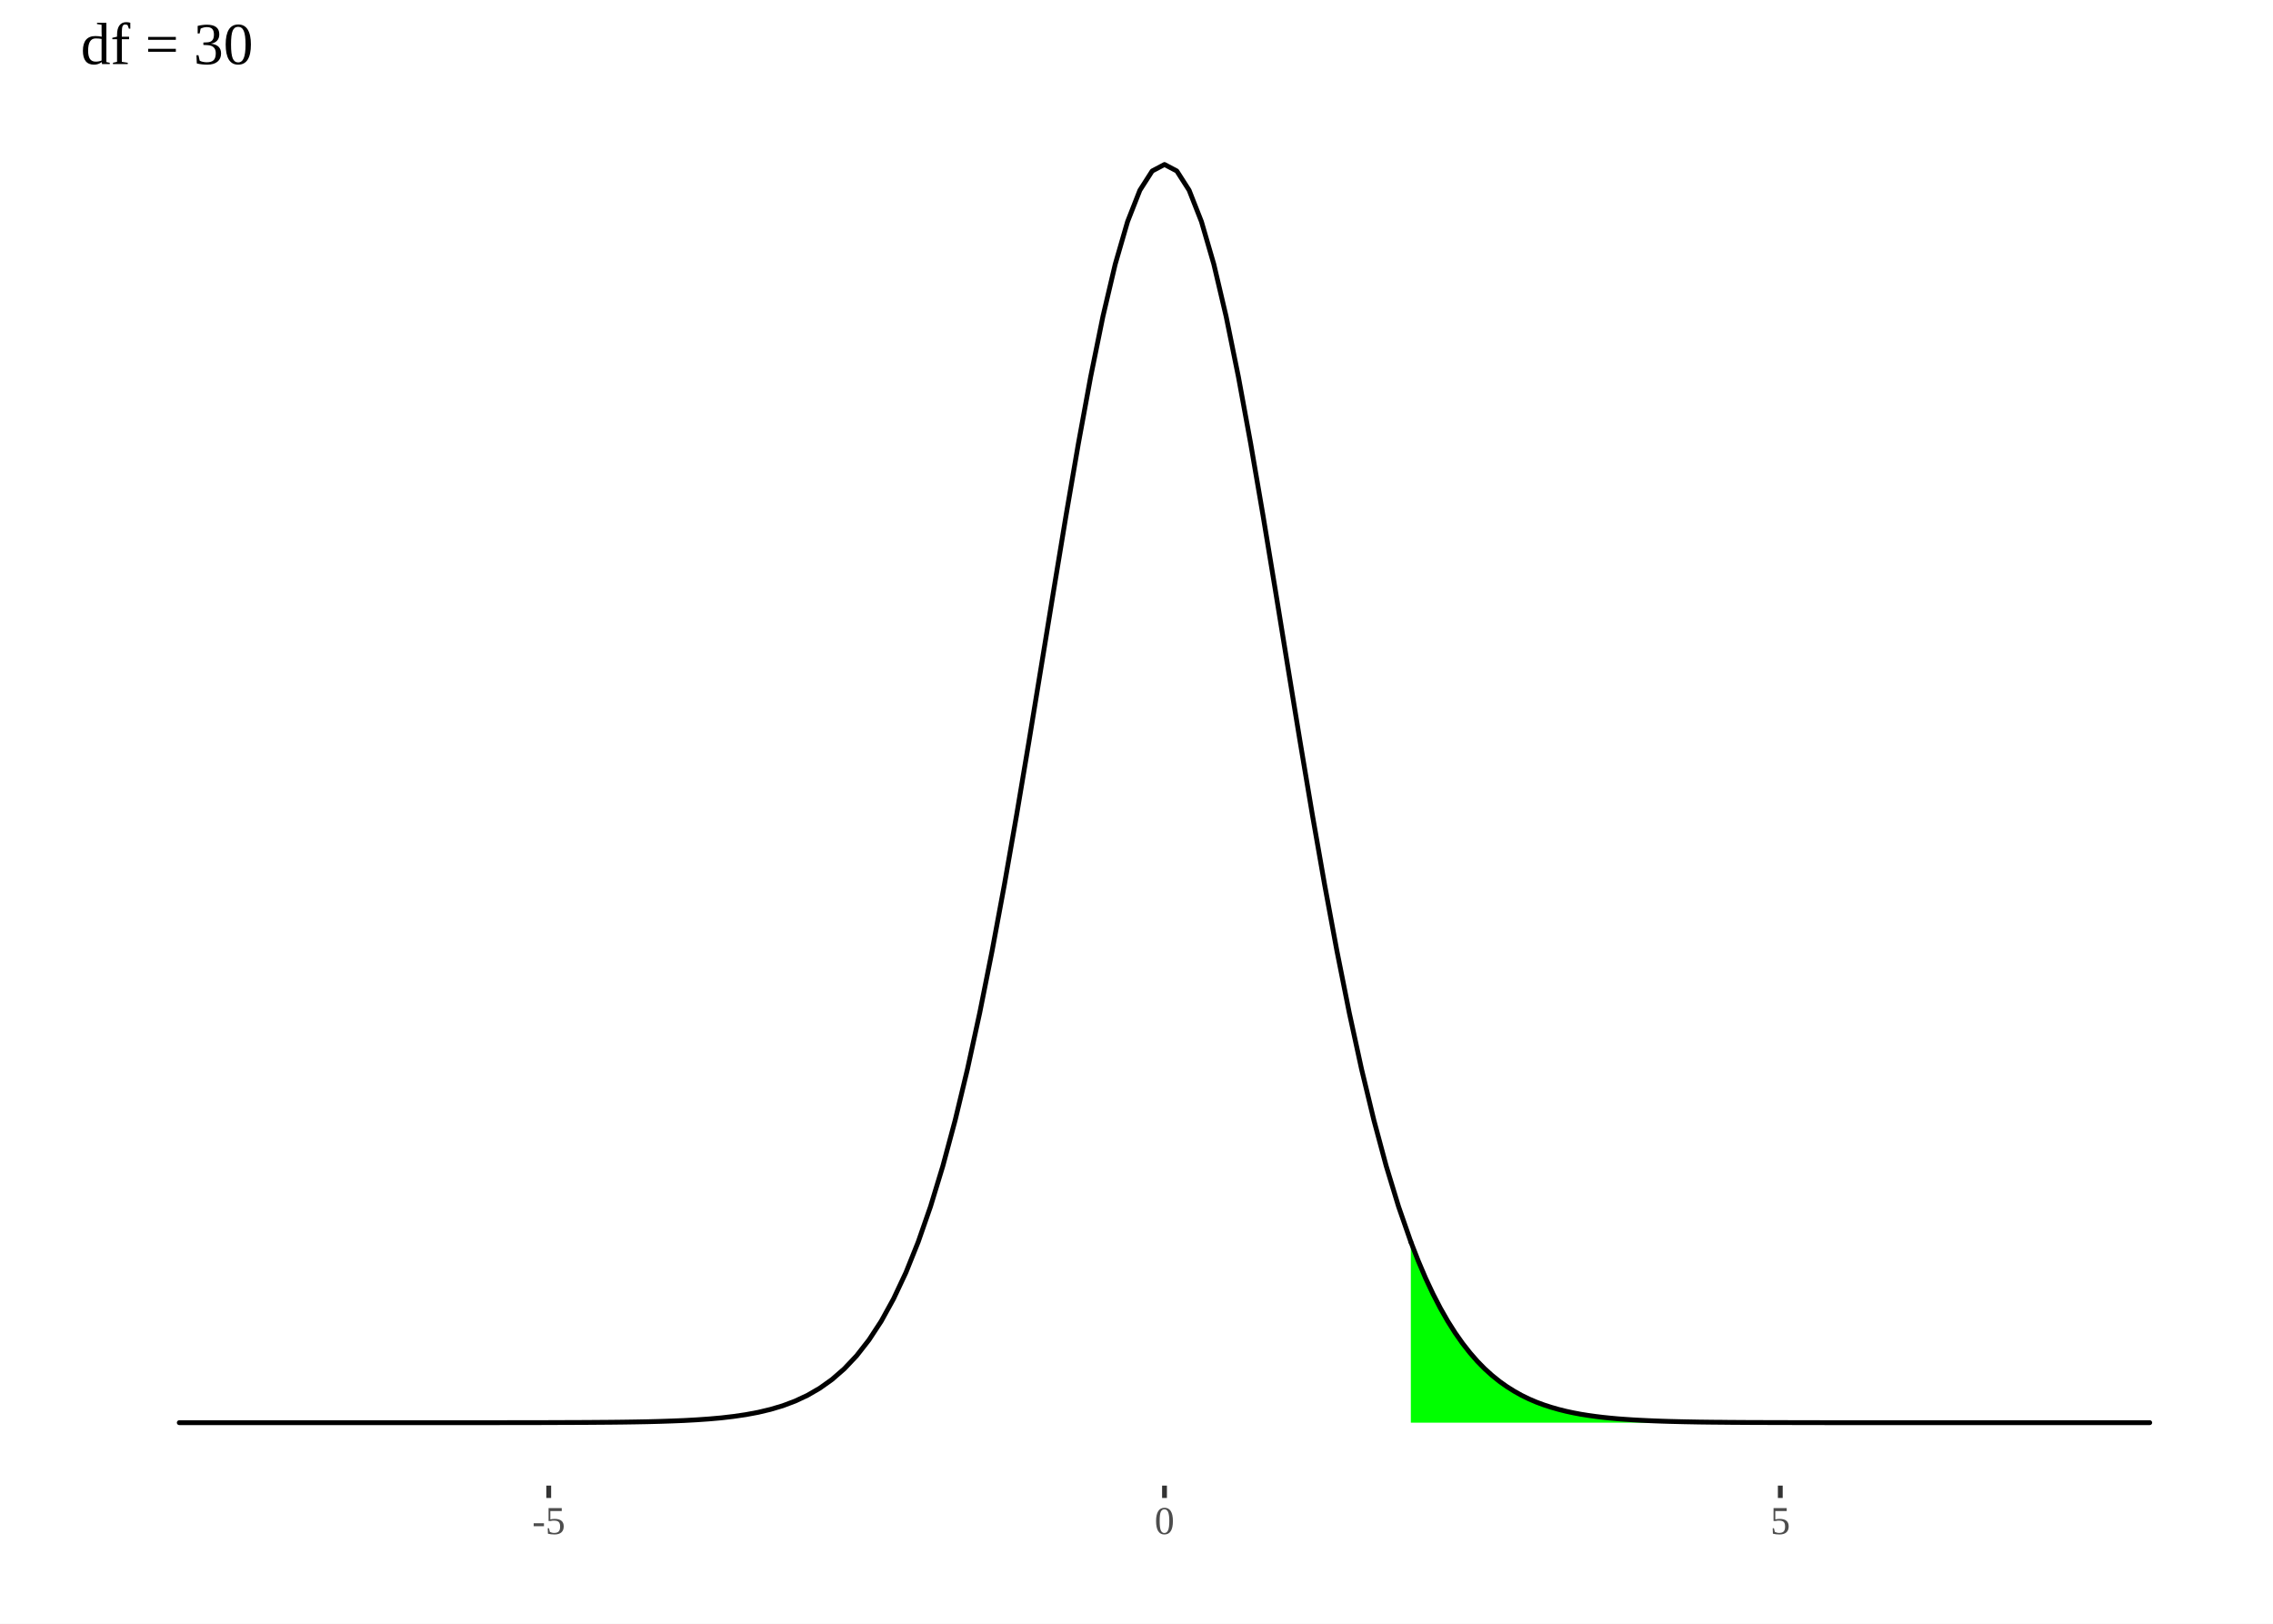
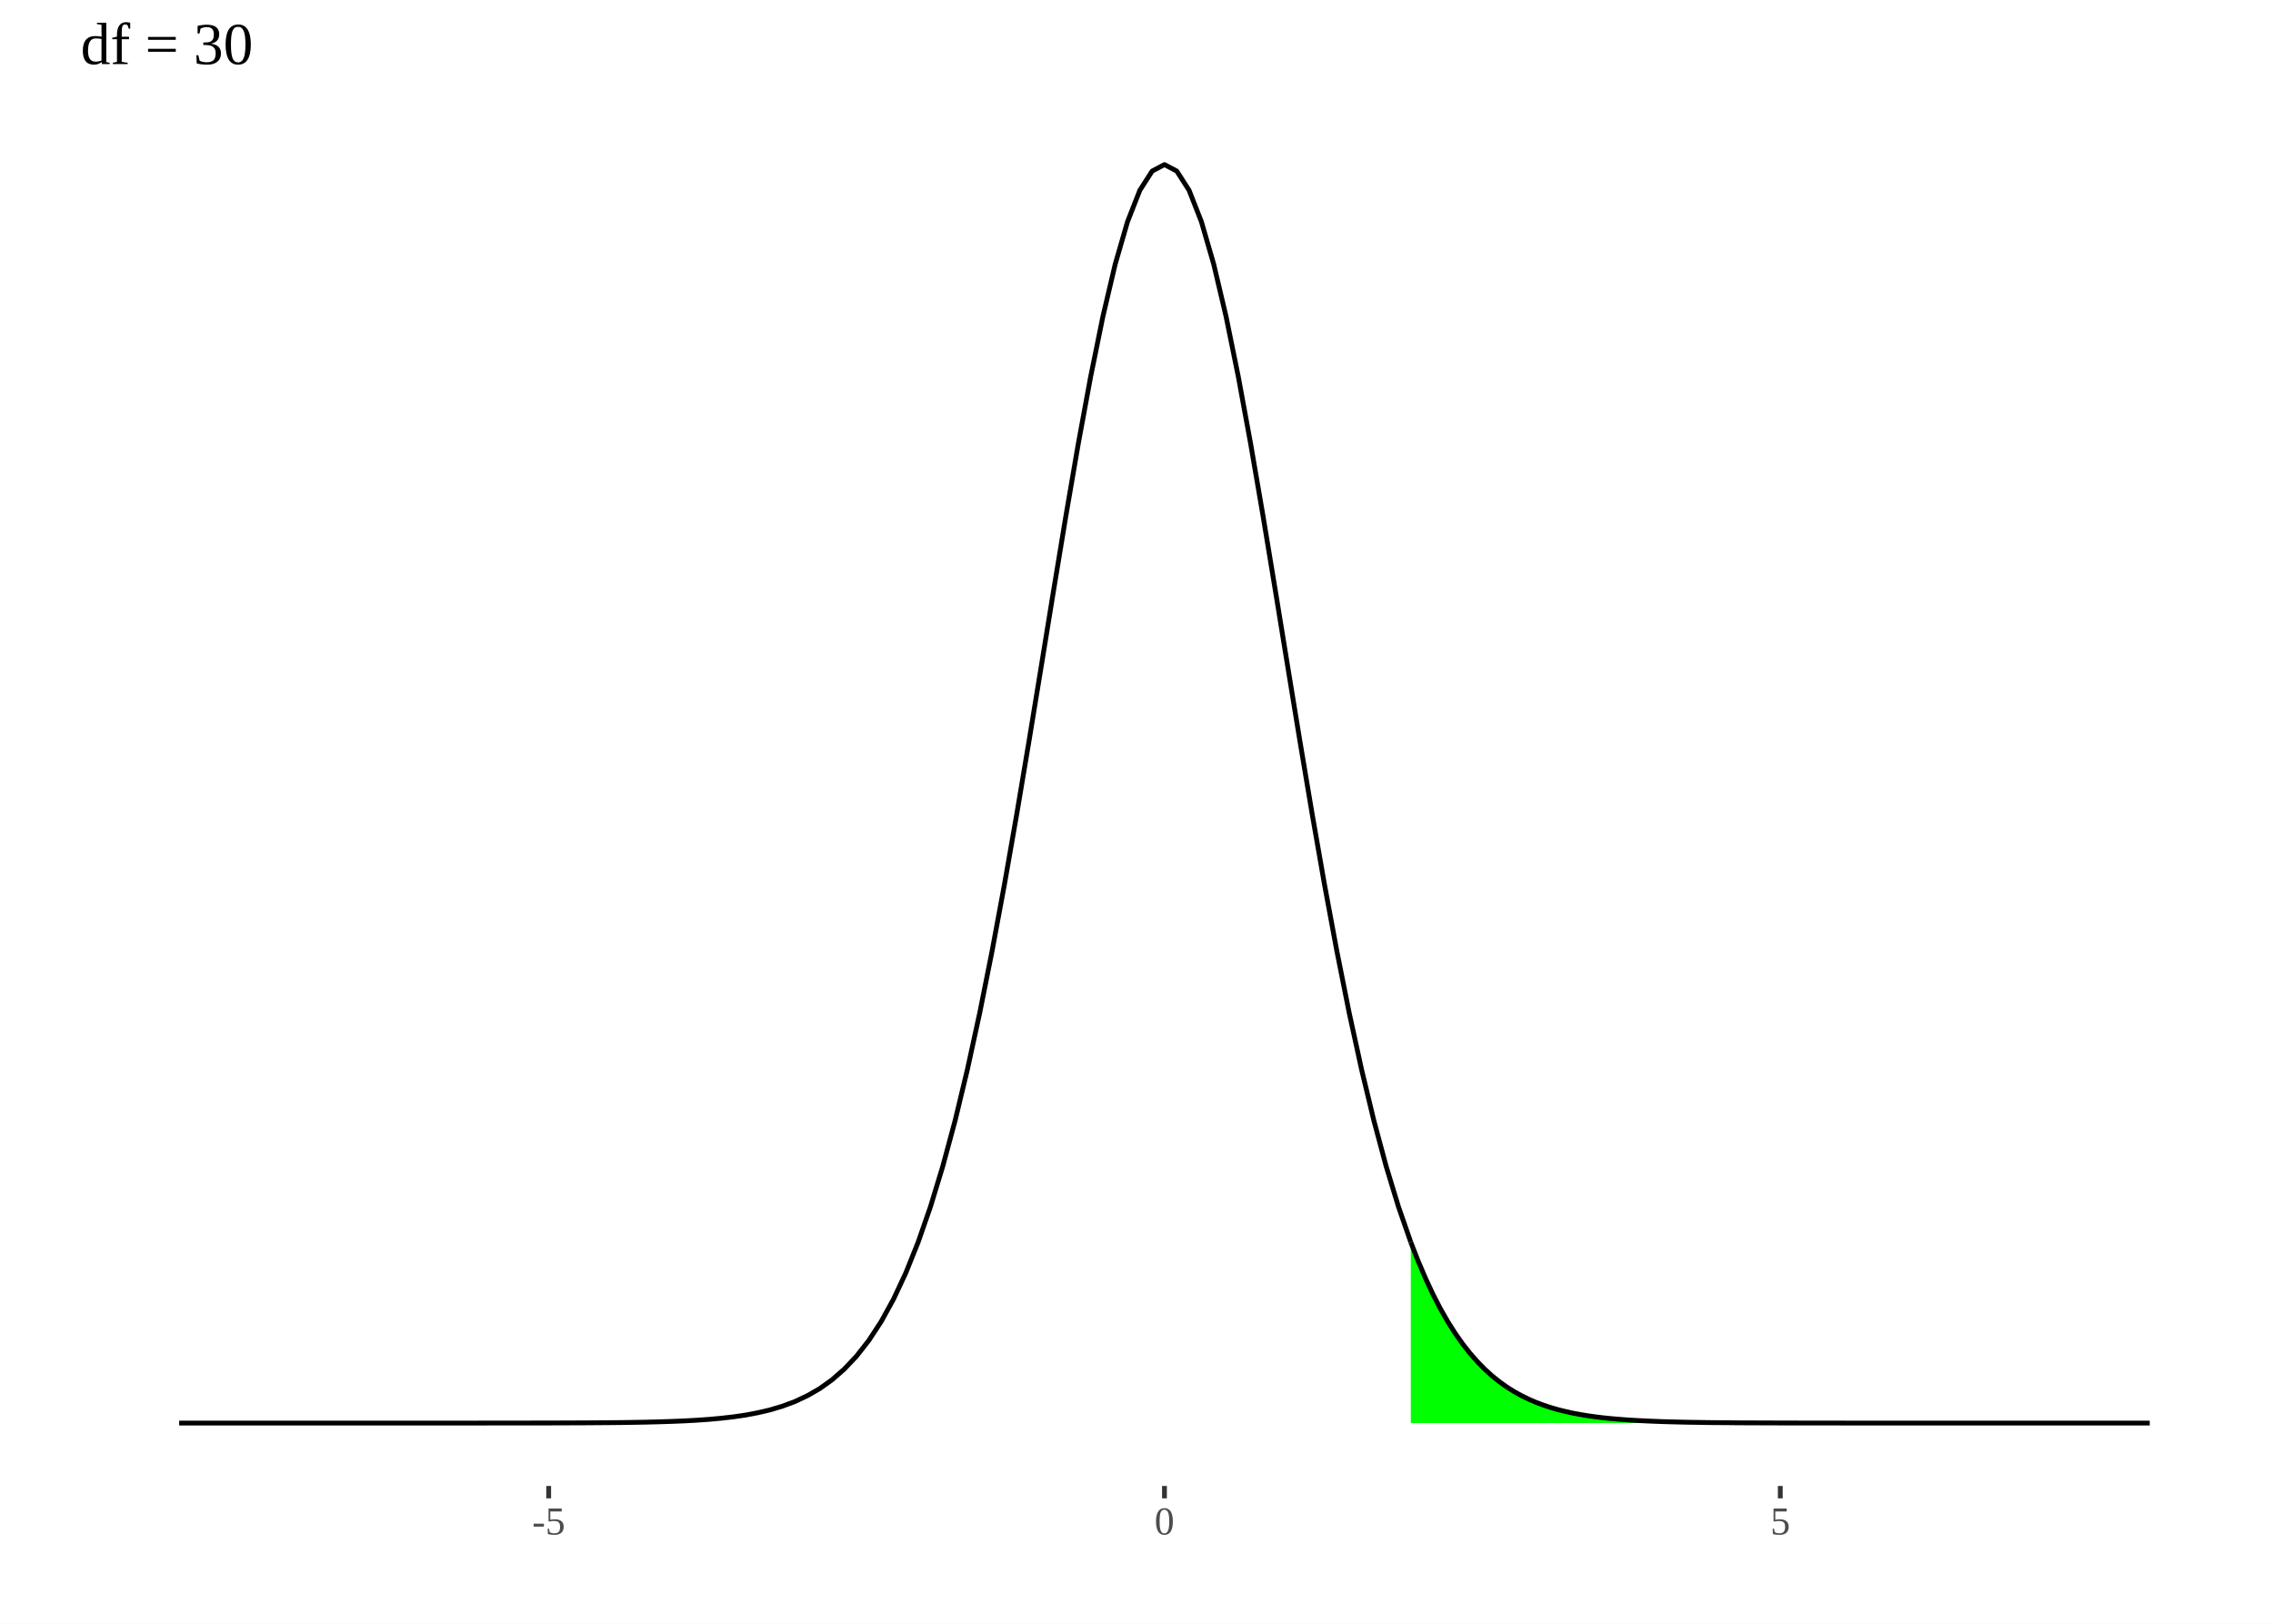
<svg xmlns="http://www.w3.org/2000/svg" class="svglite" width="504.00pt" height="360.00pt" viewBox="0 0 504.00 360.00">
  <defs>
    <style type="text/css">
    .svglite line, .svglite polyline, .svglite polygon, .svglite path, .svglite rect, .svglite circle {
      fill: none;
      stroke: #000000;
      stroke-linecap: round;
      stroke-linejoin: round;
      stroke-miterlimit: 10.00;
    }
    .svglite text {
      white-space: pre;
    }
  </style>
  </defs>
  <rect width="100%" height="100%" style="stroke: none; fill: #FFFFFF;" />
  <defs>
    <clipPath id="cpMC4wMHw1MDQuMDB8MC4wMHwzNjAuMDA=">
      <rect x="0.00" y="0.00" width="504.00" height="360.00" />
    </clipPath>
  </defs>
  <g clip-path="url(#cpMC4wMHw1MDQuMDB8MC4wMHwzNjAuMDA=)">
</g>
  <defs>
-     <clipPath id="cpMTcuOTB8NDk4LjUyfDIyLjUzfDMyOS4zNw==">
-       <rect x="17.90" y="22.53" width="480.62" height="306.84" />
+     <clipPath id="cpMTcuODh8NDk4LjUyfDIyLjU0fDMyOS40Ng==">
+       <rect x="17.88" y="22.54" width="480.64" height="306.92" />
    </clipPath>
  </defs>
-   <g clip-path="url(#cpMTcuOTB8NDk4LjUyfDIyLjUzfDMyOS4zNw==)">
-     <polygon points="39.75,315.42 42.48,315.42 45.21,315.42 47.94,315.42 50.67,315.42 53.40,315.42 56.13,315.42 58.87,315.42 61.60,315.42 64.33,315.42 67.06,315.42 69.79,315.42 72.52,315.42 75.25,315.42 77.98,315.42 80.71,315.42 83.44,315.42 86.17,315.42 88.90,315.42 91.63,315.42 94.37,315.42 97.10,315.42 99.83,315.42 102.56,315.42 105.29,315.42 108.02,315.42 110.75,315.42 113.48,315.41 116.21,315.41 118.94,315.41 121.67,315.40 124.40,315.39 127.13,315.38 129.87,315.37 132.60,315.35 135.33,315.33 138.06,315.30 140.79,315.26 143.52,315.21 146.25,315.14 148.98,315.05 151.71,314.94 154.44,314.79 157.17,314.60 159.90,314.36 162.63,314.04 165.37,313.64 168.10,313.13 170.83,312.48 173.56,311.67 176.29,310.64 179.02,309.37 181.75,307.79 184.48,305.85 187.21,303.47 189.94,300.58 192.67,297.09 195.40,292.92 198.13,287.96 200.87,282.14 203.60,275.34 206.33,267.49 209.06,258.52 211.79,248.37 214.52,237.03 217.25,224.50 219.98,210.83 222.71,196.13 225.44,180.55 228.17,164.29 230.90,147.62 233.64,130.84 236.37,114.32 239.10,98.42 241.83,83.56 244.56,70.14 247.29,58.55 250.02,49.13 252.75,42.18 255.48,37.91 258.21,36.47 260.94,37.91 263.67,42.18 266.40,49.13 269.14,58.55 271.87,70.14 274.60,83.56 277.33,98.42 280.06,114.32 282.79,130.84 285.52,147.62 288.25,164.29 290.98,180.55 293.71,196.13 296.44,210.83 299.17,224.50 301.90,237.03 304.64,248.37 307.37,258.52 310.10,267.49 312.83,275.34 312.83,315.42 310.10,315.42 307.37,315.42 304.64,315.42 301.90,315.42 299.17,315.42 296.44,315.42 293.71,315.42 290.98,315.42 288.25,315.42 285.52,315.42 282.79,315.42 280.06,315.42 277.33,315.42 274.60,315.42 271.87,315.42 269.14,315.42 266.40,315.42 263.67,315.42 260.94,315.42 258.21,315.42 255.48,315.42 252.75,315.42 250.02,315.42 247.29,315.42 244.56,315.42 241.83,315.42 239.10,315.42 236.37,315.42 233.64,315.42 230.90,315.42 228.17,315.42 225.44,315.42 222.71,315.42 219.98,315.42 217.25,315.42 214.52,315.42 211.79,315.42 209.06,315.42 206.33,315.42 203.60,315.42 200.87,315.42 198.13,315.42 195.40,315.42 192.67,315.42 189.94,315.42 187.21,315.42 184.48,315.42 181.75,315.42 179.02,315.42 176.29,315.42 173.56,315.42 170.83,315.42 168.10,315.42 165.37,315.42 162.63,315.42 159.90,315.42 157.17,315.42 154.44,315.42 151.71,315.42 148.98,315.42 146.25,315.42 143.52,315.42 140.79,315.42 138.06,315.42 135.33,315.42 132.60,315.42 129.87,315.42 127.13,315.42 124.40,315.42 121.67,315.42 118.94,315.42 116.21,315.42 113.48,315.42 110.75,315.42 108.02,315.42 105.29,315.42 102.56,315.42 99.83,315.42 97.10,315.42 94.37,315.42 91.63,315.42 88.90,315.42 86.17,315.42 83.44,315.42 80.71,315.42 77.98,315.42 75.25,315.42 72.52,315.42 69.79,315.42 67.06,315.42 64.33,315.42 61.60,315.42 58.87,315.42 56.13,315.42 53.40,315.42 50.67,315.42 47.94,315.42 45.21,315.42 42.48,315.42 39.75,315.42 " style="stroke-width: 0.00; stroke: none; fill: #FFFFFF;" />
-     <polyline points="39.75,315.42 42.48,315.42 45.21,315.42 47.94,315.42 50.67,315.42 53.40,315.42 56.13,315.42 58.87,315.42 61.60,315.42 64.33,315.42 67.06,315.42 69.79,315.42 72.52,315.42 75.25,315.42 77.98,315.42 80.71,315.42 83.44,315.42 86.17,315.42 88.90,315.42 91.63,315.42 94.37,315.42 97.10,315.42 99.83,315.42 102.56,315.42 105.29,315.42 108.02,315.42 110.75,315.42 113.48,315.41 116.21,315.41 118.94,315.41 121.67,315.40 124.40,315.39 127.13,315.38 129.87,315.37 132.60,315.35 135.33,315.33 138.06,315.30 140.79,315.26 143.52,315.21 146.25,315.14 148.98,315.05 151.71,314.94 154.44,314.79 157.17,314.60 159.90,314.36 162.63,314.04 165.37,313.64 168.10,313.13 170.83,312.48 173.56,311.67 176.29,310.64 179.02,309.37 181.75,307.79 184.48,305.85 187.21,303.47 189.94,300.58 192.67,297.09 195.40,292.92 198.13,287.96 200.87,282.14 203.60,275.34 206.33,267.49 209.06,258.52 211.79,248.37 214.52,237.03 217.25,224.50 219.98,210.83 222.71,196.13 225.44,180.55 228.17,164.29 230.90,147.62 233.64,130.84 236.37,114.32 239.10,98.42 241.83,83.56 244.56,70.14 247.29,58.55 250.02,49.13 252.75,42.18 255.48,37.91 258.21,36.47 260.94,37.91 263.67,42.18 266.40,49.13 269.14,58.55 271.87,70.14 274.60,83.56 277.33,98.42 280.06,114.32 282.79,130.84 285.52,147.62 288.25,164.29 290.98,180.55 293.71,196.13 296.44,210.83 299.17,224.50 301.90,237.03 304.64,248.37 307.37,258.52 310.10,267.49 312.83,275.34 " style="stroke-width: 1.07;" />
-     <polygon points="312.83,275.34 314.47,279.54 316.10,283.38 317.74,286.87 319.38,290.04 321.02,292.92 322.66,295.51 324.30,297.84 325.94,299.93 327.57,301.80 329.21,303.47 330.85,304.95 332.49,306.27 334.13,307.43 335.77,308.46 337.40,309.37 339.04,310.17 340.68,310.87 342.32,311.48 343.96,312.01 345.60,312.48 347.24,312.89 348.87,313.24 350.51,313.55 352.15,313.81 353.79,314.04 355.43,314.24 357.07,314.41 358.70,314.56 360.34,314.68 361.98,314.79 363.62,314.88 365.26,314.96 366.90,315.03 368.54,315.09 370.17,315.14 371.81,315.18 373.45,315.22 375.09,315.25 376.73,315.28 378.37,315.30 380.00,315.32 381.64,315.33 383.28,315.35 384.92,315.36 386.56,315.37 388.20,315.38 389.84,315.38 391.47,315.39 393.11,315.40 394.75,315.40 396.39,315.40 398.03,315.41 399.67,315.41 401.30,315.41 402.94,315.41 404.58,315.42 406.22,315.42 407.86,315.42 409.50,315.42 411.14,315.42 412.77,315.42 414.41,315.42 416.05,315.42 417.69,315.42 419.33,315.42 420.97,315.42 422.60,315.42 424.24,315.42 425.88,315.42 427.52,315.42 429.16,315.42 430.80,315.42 432.44,315.42 434.07,315.42 435.71,315.42 437.35,315.42 438.99,315.42 440.63,315.42 442.27,315.42 443.90,315.42 445.54,315.42 447.18,315.42 448.82,315.42 450.46,315.42 452.10,315.42 453.74,315.42 455.37,315.42 457.01,315.42 458.65,315.42 460.29,315.42 461.93,315.42 463.57,315.42 465.21,315.42 466.84,315.42 468.48,315.42 470.12,315.42 471.76,315.42 473.40,315.42 475.04,315.42 476.67,315.42 476.67,315.42 475.04,315.42 473.40,315.42 471.76,315.42 470.12,315.42 468.48,315.42 466.84,315.42 465.21,315.42 463.57,315.42 461.93,315.42 460.29,315.42 458.65,315.42 457.01,315.42 455.37,315.42 453.74,315.42 452.10,315.42 450.46,315.42 448.82,315.42 447.18,315.42 445.54,315.42 443.90,315.42 442.27,315.42 440.63,315.42 438.99,315.42 437.35,315.42 435.71,315.42 434.07,315.42 432.44,315.42 430.80,315.42 429.16,315.42 427.52,315.42 425.88,315.42 424.24,315.42 422.60,315.42 420.97,315.42 419.33,315.42 417.69,315.42 416.05,315.42 414.41,315.42 412.77,315.42 411.14,315.42 409.50,315.42 407.86,315.42 406.22,315.42 404.58,315.42 402.94,315.42 401.30,315.42 399.67,315.42 398.03,315.42 396.39,315.42 394.75,315.42 393.11,315.42 391.47,315.42 389.84,315.42 388.20,315.42 386.56,315.42 384.92,315.42 383.28,315.42 381.64,315.42 380.00,315.42 378.37,315.42 376.73,315.42 375.09,315.42 373.45,315.42 371.81,315.42 370.17,315.42 368.54,315.42 366.90,315.42 365.26,315.42 363.62,315.42 361.98,315.42 360.34,315.42 358.70,315.42 357.07,315.42 355.43,315.42 353.79,315.42 352.15,315.42 350.51,315.42 348.87,315.42 347.24,315.42 345.60,315.42 343.96,315.42 342.32,315.42 340.68,315.42 339.04,315.42 337.40,315.42 335.77,315.42 334.13,315.42 332.49,315.42 330.85,315.42 329.21,315.42 327.57,315.42 325.94,315.42 324.30,315.42 322.66,315.42 321.02,315.42 319.38,315.42 317.74,315.42 316.10,315.42 314.47,315.42 312.83,315.42 " style="stroke-width: 0.00; stroke: none; fill: #00FF00;" />
-     <polyline points="312.83,275.34 314.47,279.54 316.10,283.38 317.74,286.87 319.38,290.04 321.02,292.92 322.66,295.51 324.30,297.84 325.94,299.93 327.57,301.80 329.21,303.47 330.85,304.95 332.49,306.27 334.13,307.43 335.77,308.46 337.40,309.37 339.04,310.17 340.68,310.87 342.32,311.48 343.96,312.01 345.60,312.48 347.24,312.89 348.87,313.24 350.51,313.55 352.15,313.81 353.79,314.04 355.43,314.24 357.07,314.41 358.70,314.56 360.34,314.68 361.98,314.79 363.62,314.88 365.26,314.96 366.90,315.03 368.54,315.09 370.17,315.14 371.81,315.18 373.45,315.22 375.09,315.25 376.73,315.28 378.37,315.30 380.00,315.32 381.64,315.33 383.28,315.35 384.92,315.36 386.56,315.37 388.20,315.38 389.84,315.38 391.47,315.39 393.11,315.40 394.75,315.40 396.39,315.40 398.03,315.41 399.67,315.41 401.30,315.41 402.94,315.41 404.58,315.42 406.22,315.42 407.86,315.42 409.50,315.42 411.14,315.42 412.77,315.42 414.41,315.42 416.05,315.42 417.69,315.42 419.33,315.42 420.97,315.42 422.60,315.42 424.24,315.42 425.88,315.42 427.52,315.42 429.16,315.42 430.80,315.42 432.44,315.42 434.07,315.42 435.71,315.42 437.35,315.42 438.99,315.42 440.63,315.42 442.27,315.42 443.90,315.42 445.54,315.42 447.18,315.42 448.82,315.42 450.46,315.42 452.10,315.42 453.74,315.42 455.37,315.42 457.01,315.42 458.65,315.42 460.29,315.42 461.93,315.42 463.57,315.42 465.21,315.42 466.84,315.42 468.48,315.42 470.12,315.42 471.76,315.42 473.40,315.42 475.04,315.42 476.67,315.42 " style="stroke-width: 1.07;" />
+   <g clip-path="url(#cpMTcuODh8NDk4LjUyfDIyLjU0fDMyOS40Ng==)">
+     <polygon points="39.73,315.51 42.46,315.51 45.19,315.51 47.92,315.51 50.65,315.51 53.38,315.51 56.11,315.51 58.85,315.51 61.58,315.51 64.31,315.51 67.04,315.51 69.77,315.51 72.50,315.51 75.23,315.51 77.96,315.51 80.69,315.51 83.42,315.51 86.15,315.51 88.89,315.51 91.62,315.51 94.35,315.51 97.08,315.51 99.81,315.51 102.54,315.51 105.27,315.51 108.00,315.50 110.73,315.50 113.46,315.50 116.19,315.50 118.92,315.49 121.66,315.49 124.39,315.48 127.12,315.47 129.85,315.46 132.58,315.44 135.31,315.42 138.04,315.39 140.77,315.35 143.50,315.30 146.23,315.23 148.96,315.14 151.70,315.03 154.43,314.88 157.16,314.69 159.89,314.44 162.62,314.13 165.35,313.73 168.08,313.21 170.81,312.57 173.54,311.75 176.27,310.73 179.00,309.45 181.74,307.88 184.47,305.93 187.20,303.55 189.93,300.66 192.66,297.17 195.39,293.00 198.12,288.04 200.85,282.21 203.58,275.41 206.31,267.56 209.04,258.59 211.78,248.44 214.51,237.09 217.24,224.56 219.97,210.89 222.70,196.19 225.43,180.60 228.16,164.34 230.89,147.66 233.62,130.88 236.35,114.35 239.08,98.45 241.82,83.59 244.55,70.17 247.28,58.57 250.01,49.15 252.74,42.19 255.47,37.93 258.20,36.49 260.93,37.93 263.66,42.19 266.39,49.15 269.12,58.57 271.86,70.17 274.59,83.59 277.32,98.45 280.05,114.35 282.78,130.88 285.51,147.66 288.24,164.34 290.97,180.60 293.70,196.19 296.43,210.89 299.16,224.56 301.90,237.09 304.63,248.44 307.36,258.59 310.09,267.56 312.82,275.41 312.82,315.51 310.09,315.51 307.36,315.51 304.63,315.51 301.90,315.51 299.16,315.51 296.43,315.51 293.70,315.51 290.97,315.51 288.24,315.51 285.51,315.51 282.78,315.51 280.05,315.51 277.32,315.51 274.59,315.51 271.86,315.51 269.12,315.51 266.39,315.51 263.66,315.51 260.93,315.51 258.20,315.51 255.47,315.51 252.74,315.51 250.01,315.51 247.28,315.51 244.55,315.51 241.82,315.51 239.08,315.51 236.35,315.51 233.62,315.51 230.89,315.51 228.16,315.51 225.43,315.51 222.70,315.51 219.97,315.51 217.24,315.51 214.51,315.51 211.78,315.51 209.04,315.51 206.31,315.51 203.58,315.51 200.85,315.51 198.12,315.51 195.39,315.51 192.66,315.51 189.93,315.51 187.20,315.51 184.47,315.51 181.74,315.51 179.00,315.51 176.27,315.51 173.54,315.51 170.81,315.51 168.08,315.51 165.35,315.51 162.62,315.51 159.89,315.51 157.16,315.51 154.43,315.51 151.70,315.51 148.96,315.51 146.23,315.51 143.50,315.51 140.77,315.51 138.04,315.51 135.31,315.51 132.58,315.51 129.85,315.51 127.12,315.51 124.39,315.51 121.66,315.51 118.92,315.51 116.19,315.51 113.46,315.51 110.73,315.51 108.00,315.51 105.27,315.51 102.54,315.51 99.81,315.51 97.08,315.51 94.35,315.51 91.62,315.51 88.89,315.51 86.15,315.51 83.42,315.51 80.69,315.51 77.96,315.51 75.23,315.51 72.50,315.51 69.77,315.51 67.04,315.51 64.31,315.51 61.58,315.51 58.85,315.51 56.11,315.51 53.38,315.51 50.65,315.51 47.92,315.51 45.19,315.51 42.46,315.51 39.73,315.51 " style="stroke-width: 0.00; stroke: none; stroke-linecap: butt; fill: #FFFFFF;" />
+     <polyline points="39.73,315.51 42.46,315.51 45.19,315.51 47.92,315.51 50.65,315.51 53.38,315.51 56.11,315.51 58.85,315.51 61.58,315.51 64.31,315.51 67.04,315.51 69.77,315.51 72.50,315.51 75.23,315.51 77.96,315.51 80.69,315.51 83.42,315.51 86.15,315.51 88.89,315.51 91.62,315.51 94.35,315.51 97.08,315.51 99.81,315.51 102.54,315.51 105.27,315.51 108.00,315.50 110.73,315.50 113.46,315.50 116.19,315.50 118.92,315.49 121.66,315.49 124.39,315.48 127.12,315.47 129.85,315.46 132.58,315.44 135.31,315.42 138.04,315.39 140.77,315.35 143.50,315.30 146.23,315.23 148.96,315.14 151.70,315.03 154.43,314.88 157.16,314.69 159.89,314.44 162.62,314.13 165.35,313.73 168.08,313.21 170.81,312.57 173.54,311.75 176.27,310.73 179.00,309.45 181.74,307.88 184.47,305.93 187.20,303.55 189.93,300.66 192.66,297.17 195.39,293.00 198.12,288.04 200.85,282.21 203.58,275.41 206.31,267.56 209.04,258.59 211.78,248.44 214.51,237.09 217.24,224.56 219.97,210.89 222.70,196.19 225.43,180.60 228.16,164.34 230.89,147.66 233.62,130.88 236.35,114.35 239.08,98.45 241.82,83.59 244.55,70.17 247.28,58.57 250.01,49.15 252.74,42.19 255.47,37.93 258.20,36.49 260.93,37.93 263.66,42.19 266.39,49.15 269.12,58.57 271.86,70.17 274.59,83.59 277.32,98.45 280.05,114.35 282.78,130.88 285.51,147.66 288.24,164.34 290.97,180.60 293.70,196.19 296.43,210.89 299.16,224.56 301.90,237.09 304.63,248.44 307.36,258.59 310.09,267.56 312.82,275.41 " style="stroke-width: 1.07; stroke-linecap: butt;" />
+     <polygon points="312.82,275.41 314.46,279.61 316.10,283.45 317.73,286.95 319.37,290.13 321.01,293.00 322.65,295.59 324.29,297.92 325.93,300.01 327.57,301.88 329.20,303.55 330.84,305.04 332.48,306.35 334.12,307.52 335.76,308.55 337.40,309.45 339.04,310.25 340.67,310.95 342.31,311.56 343.95,312.10 345.59,312.57 347.23,312.97 348.87,313.33 350.51,313.63 352.14,313.90 353.78,314.13 355.42,314.33 357.06,314.50 358.70,314.64 360.34,314.77 361.98,314.88 363.61,314.97 365.25,315.05 366.89,315.12 368.53,315.18 370.17,315.23 371.81,315.27 373.45,315.31 375.08,315.34 376.72,315.36 378.36,315.39 380.00,315.41 381.64,315.42 383.28,315.43 384.91,315.45 386.55,315.46 388.19,315.46 389.83,315.47 391.47,315.48 393.11,315.48 394.75,315.49 396.38,315.49 398.02,315.49 399.66,315.50 401.30,315.50 402.94,315.50 404.58,315.50 406.22,315.50 407.85,315.50 409.49,315.51 411.13,315.51 412.77,315.51 414.41,315.51 416.05,315.51 417.69,315.51 419.32,315.51 420.96,315.51 422.60,315.51 424.24,315.51 425.88,315.51 427.52,315.51 429.16,315.51 430.79,315.51 432.43,315.51 434.07,315.51 435.71,315.51 437.35,315.51 438.99,315.51 440.63,315.51 442.26,315.51 443.90,315.51 445.54,315.51 447.18,315.51 448.82,315.51 450.46,315.51 452.10,315.51 453.73,315.51 455.37,315.51 457.01,315.51 458.65,315.51 460.29,315.51 461.93,315.51 463.56,315.51 465.20,315.51 466.84,315.51 468.48,315.51 470.12,315.51 471.76,315.51 473.40,315.51 475.03,315.51 476.67,315.51 476.67,315.51 475.03,315.51 473.40,315.51 471.76,315.51 470.12,315.51 468.48,315.51 466.84,315.51 465.20,315.51 463.56,315.51 461.93,315.51 460.29,315.51 458.65,315.51 457.01,315.51 455.37,315.51 453.73,315.51 452.10,315.51 450.46,315.51 448.82,315.51 447.18,315.51 445.54,315.51 443.90,315.51 442.26,315.51 440.63,315.51 438.99,315.51 437.35,315.51 435.71,315.51 434.07,315.51 432.43,315.51 430.79,315.51 429.16,315.51 427.52,315.51 425.88,315.51 424.24,315.51 422.60,315.51 420.96,315.51 419.32,315.51 417.69,315.51 416.05,315.51 414.41,315.51 412.77,315.51 411.13,315.51 409.49,315.51 407.85,315.51 406.22,315.51 404.58,315.51 402.94,315.51 401.30,315.51 399.66,315.51 398.02,315.51 396.38,315.51 394.75,315.51 393.11,315.51 391.47,315.51 389.83,315.51 388.19,315.51 386.55,315.51 384.91,315.51 383.28,315.51 381.64,315.51 380.00,315.51 378.36,315.51 376.72,315.51 375.08,315.51 373.45,315.51 371.81,315.51 370.17,315.51 368.53,315.51 366.89,315.51 365.25,315.51 363.61,315.51 361.98,315.51 360.34,315.51 358.70,315.51 357.06,315.51 355.42,315.51 353.78,315.51 352.14,315.51 350.51,315.51 348.87,315.51 347.23,315.51 345.59,315.51 343.95,315.51 342.31,315.51 340.67,315.51 339.04,315.51 337.40,315.51 335.76,315.51 334.12,315.51 332.48,315.51 330.84,315.51 329.20,315.51 327.57,315.51 325.93,315.51 324.29,315.51 322.65,315.51 321.01,315.51 319.37,315.51 317.73,315.51 316.10,315.51 314.46,315.51 312.82,315.51 " style="stroke-width: 0.00; stroke: none; stroke-linecap: butt; fill: #00FF00;" />
+     <polyline points="312.82,275.41 314.46,279.61 316.10,283.45 317.73,286.95 319.37,290.13 321.01,293.00 322.65,295.59 324.29,297.92 325.93,300.01 327.57,301.88 329.20,303.55 330.84,305.04 332.48,306.35 334.12,307.52 335.76,308.55 337.40,309.45 339.04,310.25 340.67,310.95 342.31,311.56 343.95,312.10 345.59,312.57 347.23,312.97 348.87,313.33 350.51,313.63 352.14,313.90 353.78,314.13 355.42,314.33 357.06,314.50 358.70,314.64 360.34,314.77 361.98,314.88 363.61,314.97 365.25,315.05 366.89,315.12 368.53,315.18 370.17,315.23 371.81,315.27 373.45,315.31 375.08,315.34 376.72,315.36 378.36,315.39 380.00,315.41 381.64,315.42 383.28,315.43 384.91,315.45 386.55,315.46 388.19,315.46 389.83,315.47 391.47,315.48 393.11,315.48 394.75,315.49 396.38,315.49 398.02,315.49 399.66,315.50 401.30,315.50 402.94,315.50 404.58,315.50 406.22,315.50 407.85,315.50 409.49,315.51 411.13,315.51 412.77,315.51 414.41,315.51 416.05,315.51 417.69,315.51 419.32,315.51 420.96,315.51 422.60,315.51 424.24,315.51 425.88,315.51 427.52,315.51 429.16,315.51 430.79,315.51 432.43,315.51 434.07,315.51 435.71,315.51 437.35,315.51 438.99,315.51 440.63,315.51 442.26,315.51 443.90,315.51 445.54,315.51 447.18,315.51 448.82,315.51 450.46,315.51 452.10,315.51 453.73,315.51 455.37,315.51 457.01,315.51 458.65,315.51 460.29,315.51 461.93,315.51 463.56,315.51 465.20,315.51 466.84,315.51 468.48,315.51 470.12,315.51 471.76,315.51 473.40,315.51 475.03,315.51 476.67,315.51 " style="stroke-width: 1.07; stroke-linecap: butt;" />
  </g>
  <g clip-path="url(#cpMC4wMHw1MDQuMDB8MC4wMHwzNjAuMDA=)">
-     <polyline points="121.67,332.11 121.67,329.37 " style="stroke-width: 1.07; stroke: #333333; stroke-linecap: butt;" />
-     <polyline points="258.21,332.11 258.21,329.37 " style="stroke-width: 1.07; stroke: #333333; stroke-linecap: butt;" />
-     <polyline points="394.75,332.11 394.75,329.37 " style="stroke-width: 1.07; stroke: #333333; stroke-linecap: butt;" />
-     <text x="121.67" y="340.13" text-anchor="middle" style="font-size: 8.80px;fill: #4D4D4D; font-family: &quot;Times New Roman&quot;;" textLength="7.33px" lengthAdjust="spacingAndGlyphs">-5</text>
-     <text x="258.21" y="340.13" text-anchor="middle" style="font-size: 8.80px;fill: #4D4D4D; font-family: &quot;Times New Roman&quot;;" textLength="4.40px" lengthAdjust="spacingAndGlyphs">0</text>
-     <text x="394.75" y="340.13" text-anchor="middle" style="font-size: 8.80px;fill: #4D4D4D; font-family: &quot;Times New Roman&quot;;" textLength="4.40px" lengthAdjust="spacingAndGlyphs">5</text>
-     <text x="17.90" y="14.21" style="font-size: 13.20px; font-family: &quot;Times New Roman&quot;;" textLength="38.21px" lengthAdjust="spacingAndGlyphs">df = 30</text>
+     <polyline points="121.66,332.20 121.66,329.46 " style="stroke-width: 1.07; stroke: #333333; stroke-linecap: butt;" />
+     <polyline points="258.20,332.20 258.20,329.46 " style="stroke-width: 1.07; stroke: #333333; stroke-linecap: butt;" />
+     <polyline points="394.75,332.20 394.75,329.46 " style="stroke-width: 1.07; stroke: #333333; stroke-linecap: butt;" />
+     <text x="121.66" y="340.22" text-anchor="middle" style="font-size: 8.80px;fill: #4D4D4D; font-family: &quot;Times New Roman&quot;;" textLength="7.33px" lengthAdjust="spacingAndGlyphs">-5</text>
+     <text x="258.20" y="340.22" text-anchor="middle" style="font-size: 8.80px;fill: #4D4D4D; font-family: &quot;Times New Roman&quot;;" textLength="4.40px" lengthAdjust="spacingAndGlyphs">0</text>
+     <text x="394.75" y="340.22" text-anchor="middle" style="font-size: 8.80px;fill: #4D4D4D; font-family: &quot;Times New Roman&quot;;" textLength="4.40px" lengthAdjust="spacingAndGlyphs">5</text>
+     <text x="17.88" y="14.21" style="font-size: 13.20px; font-family: &quot;Times New Roman&quot;;" textLength="38.21px" lengthAdjust="spacingAndGlyphs">df = 30</text>
  </g>
</svg>
